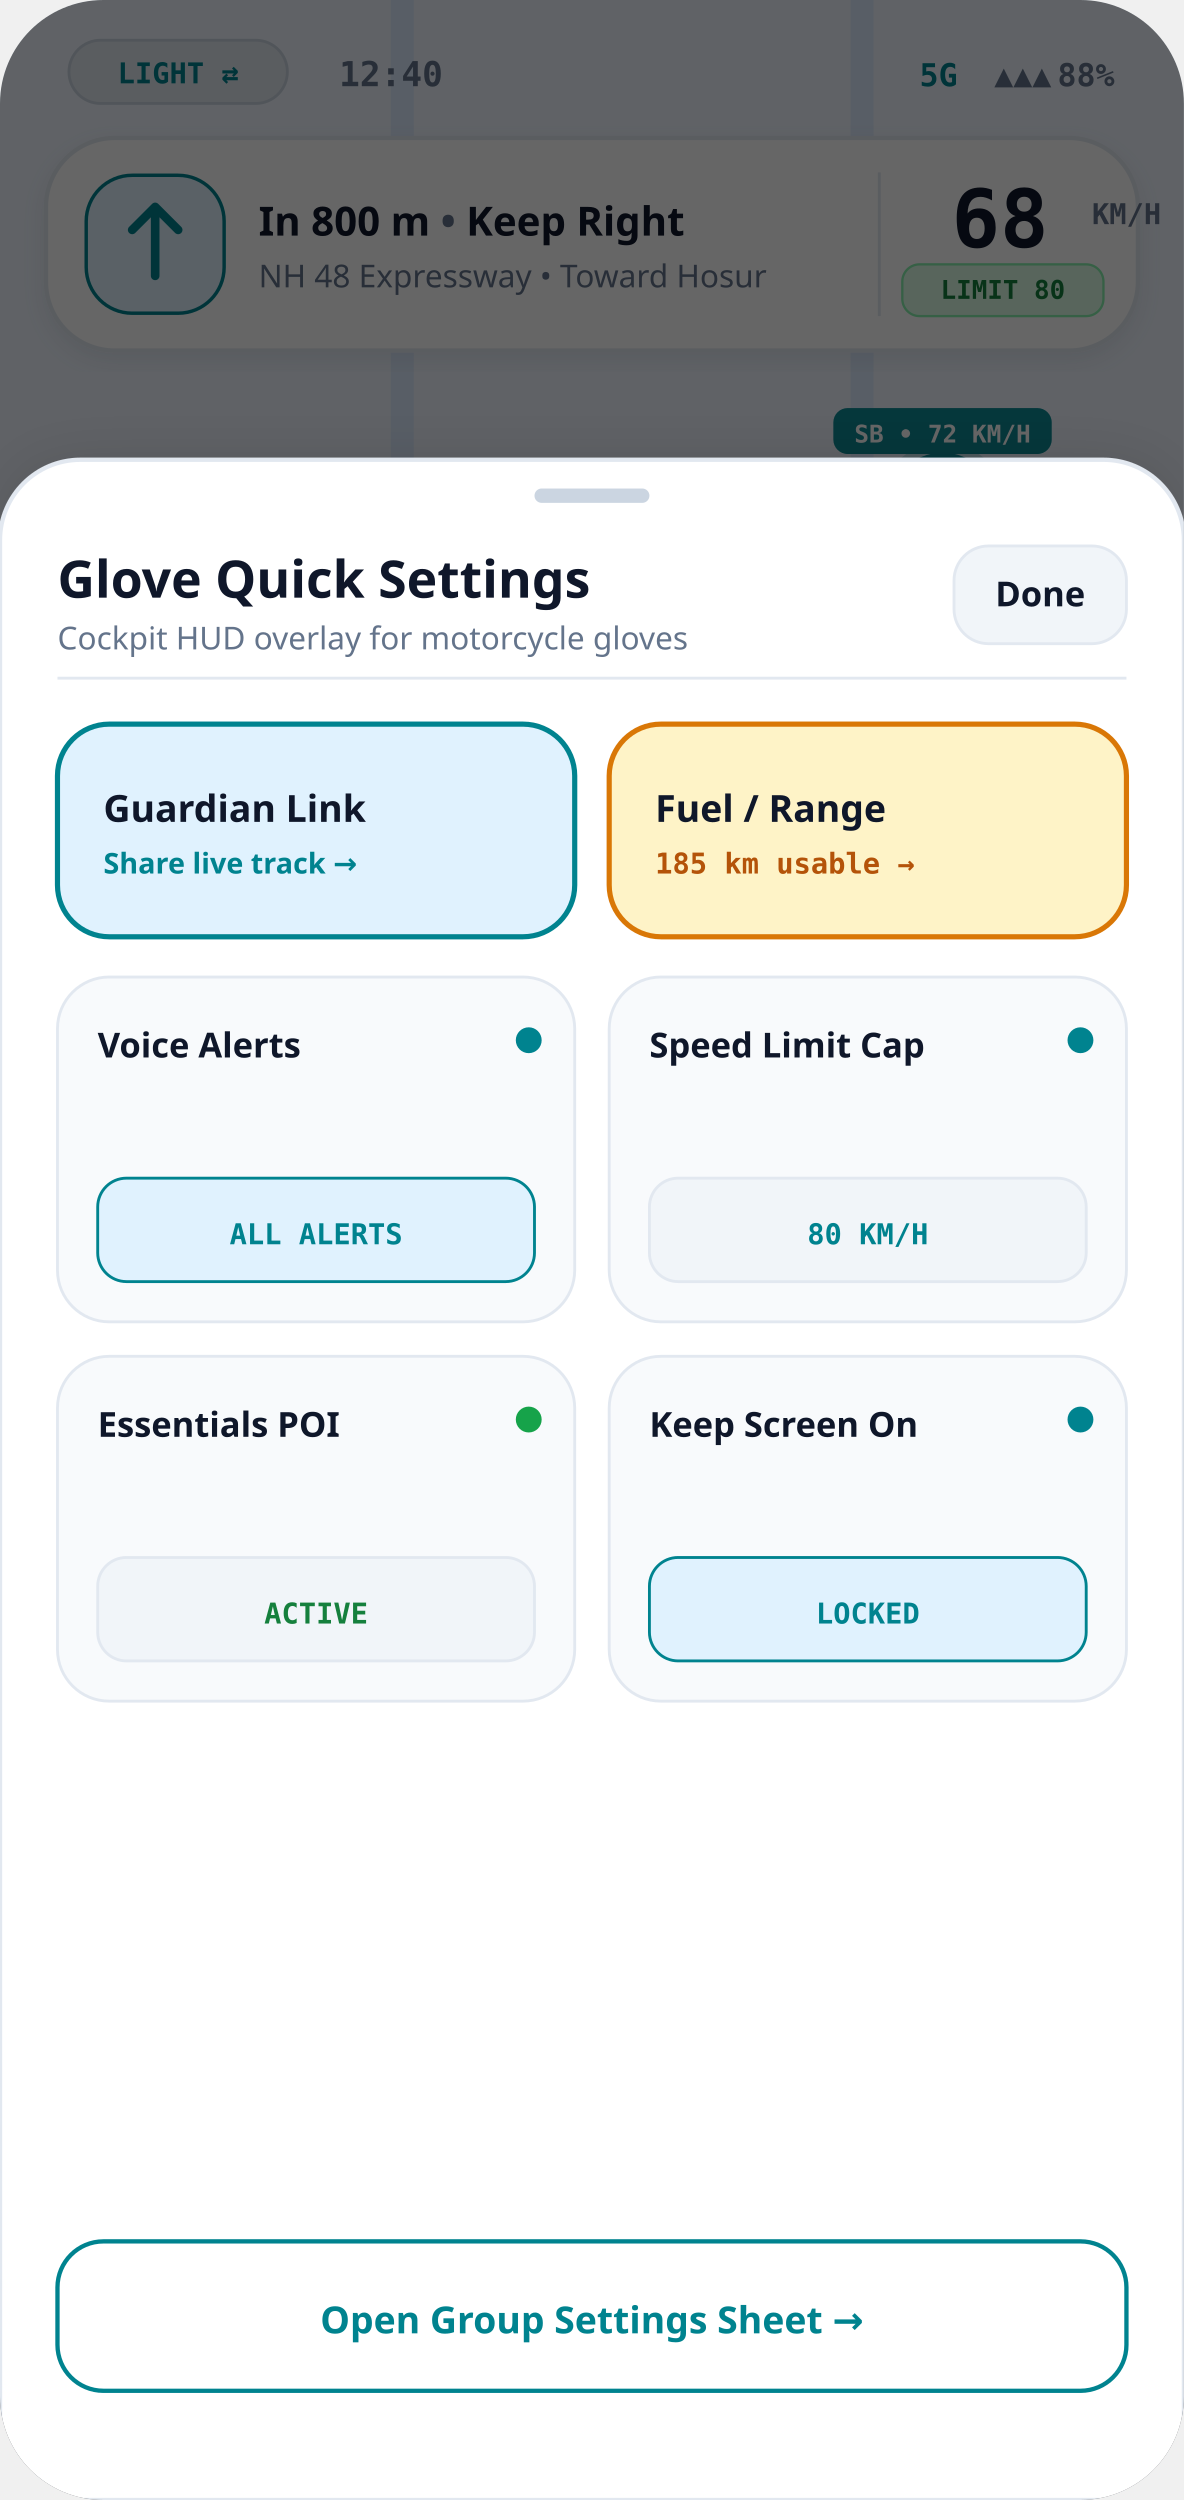
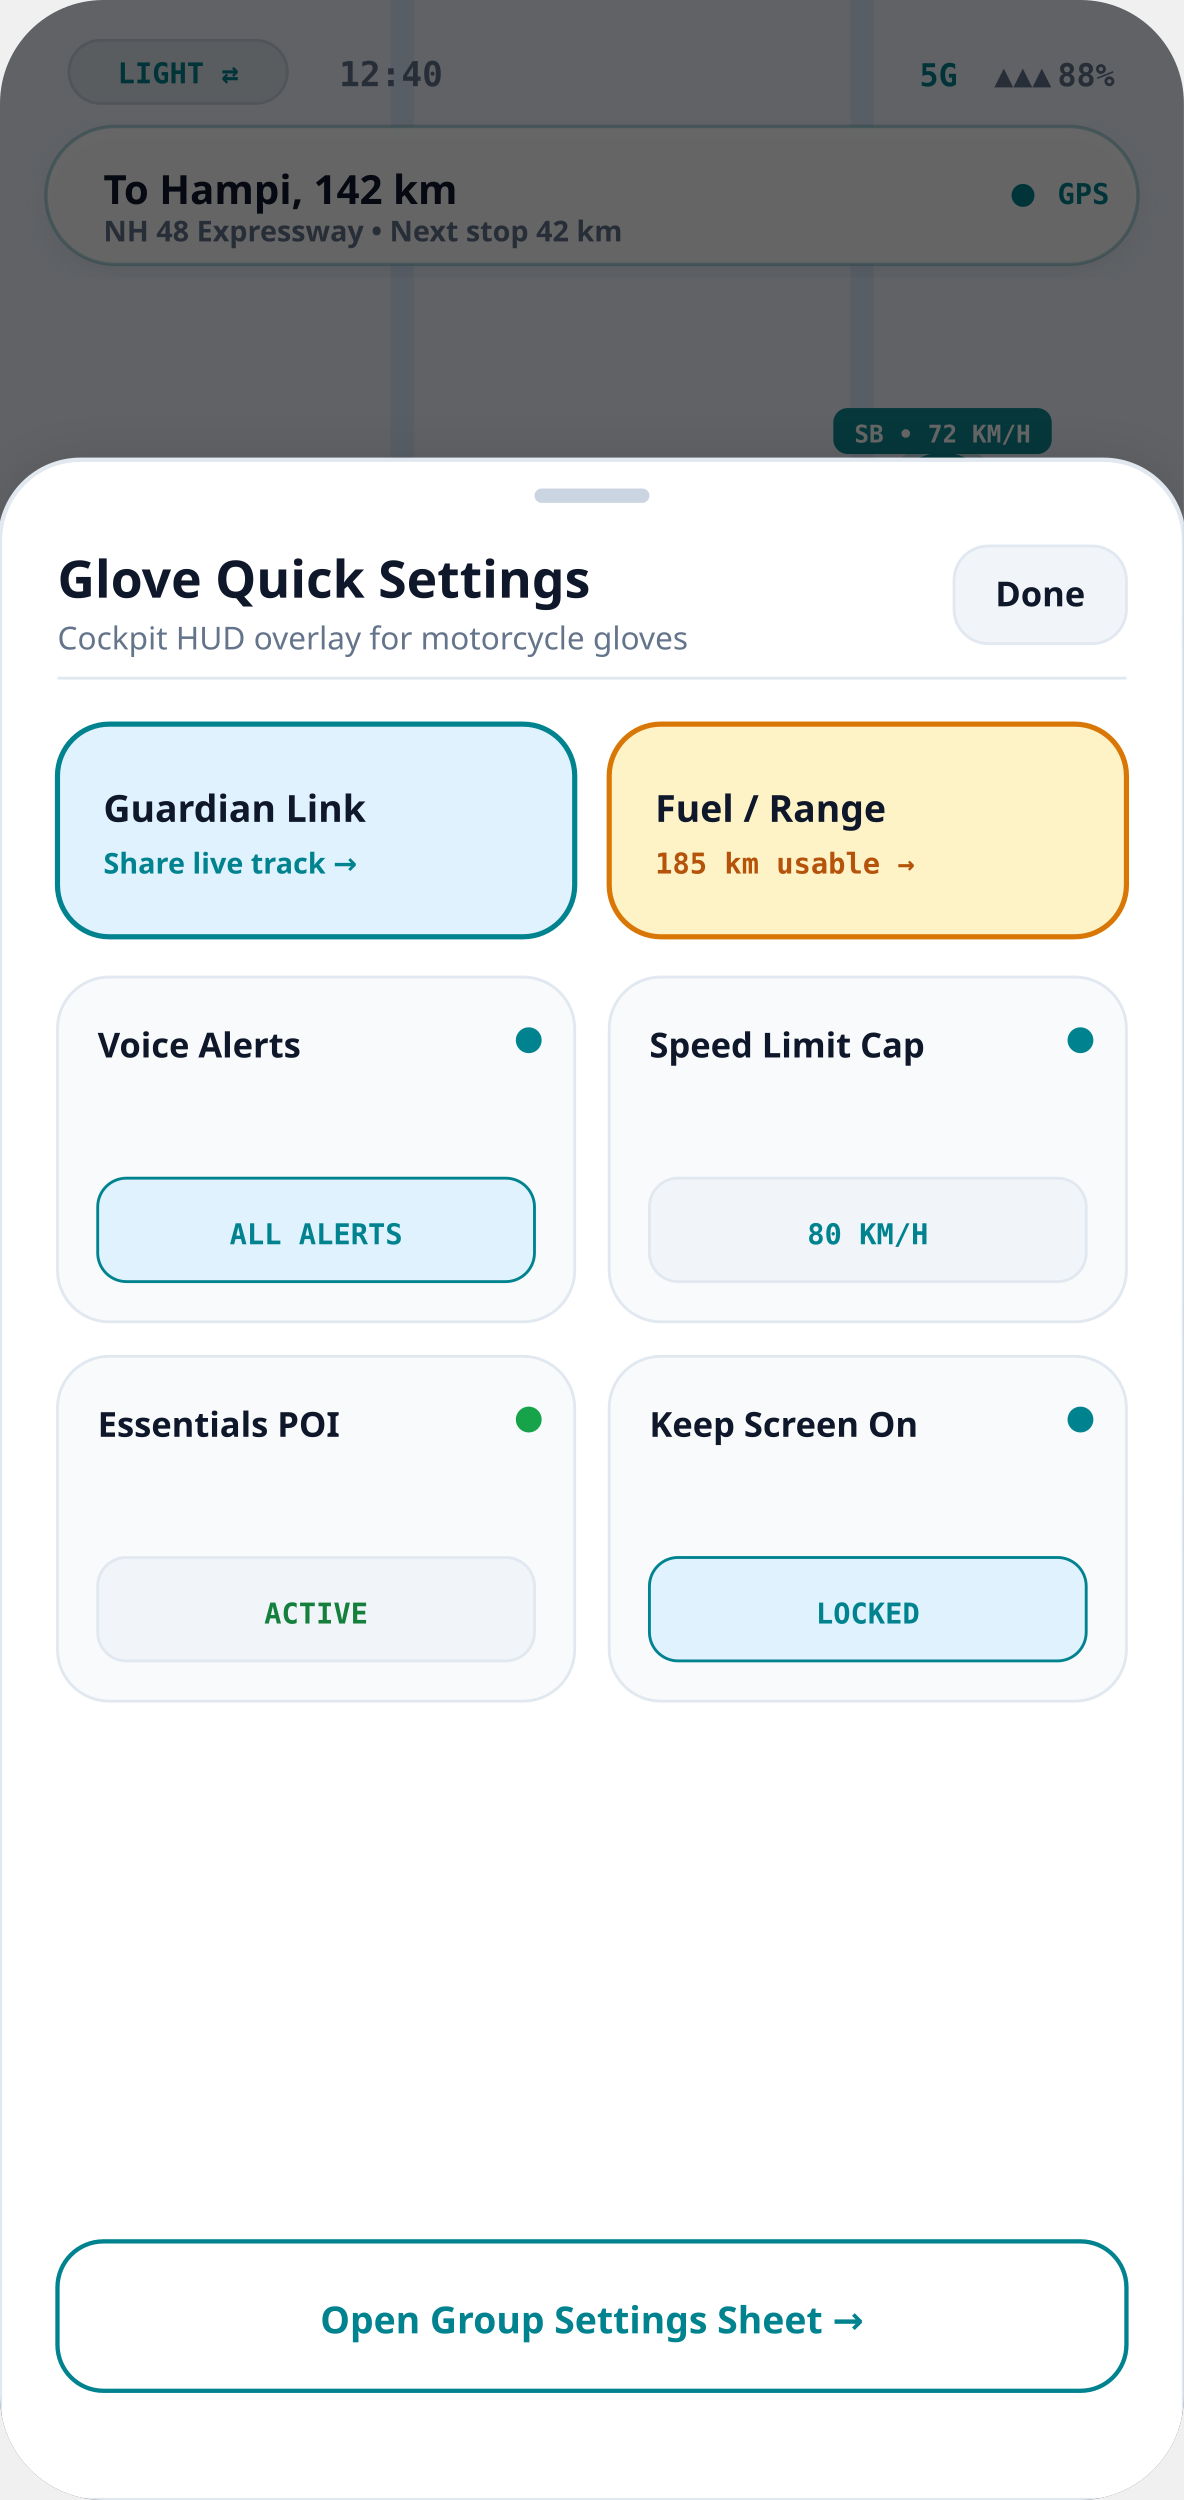
<svg xmlns="http://www.w3.org/2000/svg" width="412" height="870" viewBox="0 0 412 870" fill="none">
  <defs>
    <filter id="shadow-card-light" x="-10%" y="-10%" width="120%" height="120%">
      <feDropShadow dx="0" dy="3" stdDeviation="4" flood-color="#64748B" flood-opacity="0.14" />
    </filter>
    <filter id="shadow-popup-light" x="-10%" y="-10%" width="120%" height="120%">
      <feDropShadow dx="0" dy="6" stdDeviation="12" flood-color="#0F172A" flood-opacity="0.18" />
    </filter>
    <clipPath id="screen-clip">
      <rect width="412" height="870" rx="36" fill="#F8FAFC" />
    </clipPath>
  </defs>
  <g id="CoRoute_Popup_QuickSettings_Light" clip-path="url(#screen-clip)">
    <rect width="412" height="870" fill="#F8FAFC" />
    <g id="Map_Network" opacity="0.95">
      <rect width="412" height="870" fill="#EFF6FF" />
      <path d="M-20 220 H432" stroke="#DBEAFE" stroke-width="8" />
      <path d="M-20 460 H432" stroke="#DBEAFE" stroke-width="10" />
      <path d="M140 -20 V890" stroke="#DBEAFE" stroke-width="8" />
      <path d="M300 -20 V890" stroke="#DBEAFE" stroke-width="8" />
      <path d="M-20 620 Q160 400 432 540" stroke="#DBEAFE" stroke-width="16" />
      <text x="32" y="200" fill="#94A3B8" font-size="11" font-weight="700" font-family="JetBrains Mono, monospace">NH 48 EXPRESSWAY</text>
      <text x="32" y="440" fill="#94A3B8" font-size="11" font-weight="700" font-family="JetBrains Mono, monospace">NICE ROAD INTERCHANGE</text>
      <path d="M70 660 Q140 540 190 460 T290 320 L330 180" stroke="#00838F" stroke-width="6" stroke-linecap="round" stroke-linejoin="round" />
      <path d="M70 660 Q140 540 190 460 T290 320 L330 180" stroke="#FFFFFF" stroke-width="2" stroke-linecap="round" stroke-dasharray="5 7" opacity="0.9" />
      <g id="Marker_Sweeper_RK" transform="translate(68, 646)">
        <circle r="16" fill="#FFFFFF" stroke="#BD5B00" stroke-width="3" />
        <text y="4" text-anchor="middle" fill="#BD5B00" font-size="11" font-weight="700" font-family="JetBrains Mono, monospace">RK</text>
        <rect x="-38" y="20" width="76" height="16" rx="5" fill="#FFFFFF" stroke="#BD5B00" stroke-width="1" />
        <text y="32" text-anchor="middle" fill="#BD5B00" font-size="8" font-weight="800" font-family="JetBrains Mono, monospace">RK • 64 KM/H</text>
      </g>
      <g id="Marker_Pack_VP" transform="translate(188, 446)">
        <circle r="16" fill="#FFFFFF" stroke="#16A34A" stroke-width="2.5" />
        <text y="4" text-anchor="middle" fill="#16A34A" font-size="11" font-weight="700" font-family="JetBrains Mono, monospace">VP</text>
        <rect x="-38" y="20" width="76" height="16" rx="5" fill="#FFFFFF" stroke="#16A34A" stroke-width="1" />
        <text y="32" text-anchor="middle" fill="#16A34A" font-size="8" font-weight="800" font-family="JetBrains Mono, monospace">VP • 68 KM/H</text>
      </g>
      <g id="Marker_Lead_SB" transform="translate(328, 176)">
        <circle r="22" fill="rgba(0,131,143,0.2)" />
        <circle r="17" fill="#FFFFFF" stroke="#00838F" stroke-width="3" />
        <text y="4" text-anchor="middle" fill="#00838F" font-size="12" font-weight="800" font-family="JetBrains Mono, monospace">SB</text>
        <rect x="-38" y="-34" width="76" height="16" rx="5" fill="#00838F" />
        <text y="-22" text-anchor="middle" fill="#FFFFFF" font-size="8.5" font-weight="900" font-family="JetBrains Mono, monospace">SB • 72 KM/H</text>
      </g>
    </g>
    <g id="System_Status_Bar" transform="translate(24, 14)">
      <g id="btn_theme_toggle">
        <rect x="0" y="0" width="76" height="22" rx="11" fill="#E2E8F0" stroke="#CBD5E1" stroke-width="1" />
        <text x="38" y="15" text-anchor="middle" fill="#00838F" font-size="10" font-weight="800" font-family="JetBrains Mono, monospace">LIGHT ⇄</text>
      </g>
      <text x="94" y="16" fill="#64748B" font-size="12" font-weight="700" font-family="JetBrains Mono, monospace">12:40</text>
      <text x="296" y="16" fill="#00838F" font-size="11" font-weight="800" font-family="JetBrains Mono, monospace">5G</text>
      <text x="322" y="16" fill="#64748B" font-size="11" font-weight="700" font-family="JetBrains Mono, monospace">▲▲▲</text>
      <text x="344" y="16" fill="#64748B" font-size="11" font-weight="700" font-family="JetBrains Mono, monospace">88%</text>
    </g>
-     <g id="Top_Guidance_HUD" transform="translate(16, 48)">
-       <rect width="380" height="74" rx="24" fill="#FFFFFF" stroke="#E2E8F0" stroke-width="1.5" filter="url(#shadow-card-light)" />
-       <rect x="14" y="13" width="48" height="48" rx="16" fill="#E0F2FE" stroke="#00838F" stroke-width="1.2" />
-       <path d="M38 24 L38 48 M38 24 L30 32 M38 24 L46 32" stroke="#00838F" stroke-width="3" stroke-linecap="round" stroke-linejoin="round" />
-       <text x="74" y="34" fill="#0F172A" font-size="14" font-weight="800" font-family="Plus Jakarta Sans, sans-serif">In 800 m <tspan fill="#64748B">•</tspan> Keep Right</text>
-       <text x="74" y="52" fill="#64748B" font-size="11" font-weight="500" font-family="Plus Jakarta Sans, sans-serif">NH 48 Expressway • Toward Hosur</text>
-       <line x1="290" y1="12" x2="290" y2="62" stroke="#E2E8F0" stroke-width="1" />
-       <text x="332" y="38" text-anchor="middle" fill="#0F172A" font-size="28" font-weight="800" font-family="JetBrains Mono, monospace">68</text>
-       <text x="364" y="30" fill="#64748B" font-size="10" font-weight="700" font-family="JetBrains Mono, monospace">KM/H</text>
-       <rect x="298" y="44" width="70" height="18" rx="6" fill="#DCFCE7" stroke="#86EFAC" stroke-width="0.8" />
-       <text x="333" y="56" text-anchor="middle" fill="#15803D" font-size="9" font-weight="800" font-family="JetBrains Mono, monospace">LIMIT 80</text>
+     <g id="Minimal_Cockpit_Top_Bar" transform="translate(16, 44)">
+       <rect width="380" height="48" rx="24" fill="rgba(255,255,255,0.92)" stroke="rgba(0,131,143,0.3)" stroke-width="1.2" filter="url(#shadow-card-light)" />
+       <text x="20" y="27" fill="#0F172A" font-size="14" font-weight="800" font-family="Plus Jakarta Sans, sans-serif">To Hampi, 142 km</text>
+       <text x="20" y="40" fill="#64748B" font-size="10" font-weight="600" font-family="Plus Jakarta Sans, sans-serif">NH 48 Expressway • Next stop 42 km</text>
+       <circle cx="340" cy="24" r="4" fill="#00838F" />
+       <text x="352" y="27" fill="#00838F" font-size="10" font-weight="800" font-family="JetBrains Mono, monospace">GPS</text>
    </g>
    <g id="btn_orbit_fab" transform="translate(16, 360)">
      <circle cx="26" cy="26" r="26" fill="#FFFFFF" stroke="#D97706" stroke-width="2.5" filter="url(#shadow-card-light)" />
      <g transform="translate(26, 26)">
        <ellipse rx="16" ry="7" fill="none" stroke="#D97706" stroke-width="2" transform="rotate(-30)" />
        <ellipse rx="16" ry="7" fill="none" stroke="#D97706" stroke-width="2" transform="rotate(30)" />
        <circle r="4" fill="#D97706" />
      </g>
    </g>
-     <g id="Bottom_Cockpit_Controls" transform="translate(0, 680)">
-       <g id="Dock_Row" transform="translate(16, 0)">
-         <g id="btn_dock_sos">
-           <rect width="56" height="56" rx="18" fill="#DC2626" stroke="#EF4444" stroke-width="1.5" filter="url(#shadow-card-light)" />
-           <path d="M28 16 L40 38 H16 Z" fill="none" stroke="#FFFFFF" stroke-width="2.2" stroke-linejoin="round" />
-           <line x1="28" y1="24" x2="28" y2="30" stroke="#FFFFFF" stroke-width="2.2" stroke-linecap="round" />
-           <circle cx="28" cy="34" r="1.2" fill="#FFFFFF" />
-           <text x="28" y="48" text-anchor="middle" fill="#FFFFFF" font-size="9" font-weight="800" font-family="Plus Jakarta Sans, sans-serif">SOS</text>
+     <g id="Map_Side_Controls" transform="translate(352, 530)">
+       <g id="btn_side_brightness" transform="translate(0, 0)">
+         <circle cx="22" cy="22" r="22" fill="#FFFFFF" stroke="#CBD5E1" stroke-width="1.2" filter="url(#shadow-card-light)" />
+         <circle cx="22" cy="22" r="6" fill="none" stroke="#D97706" stroke-width="2" />
+         <line x1="22" y1="10" x2="22" y2="13" stroke="#D97706" stroke-width="2" stroke-linecap="round" />
+         <line x1="22" y1="31" x2="22" y2="34" stroke="#D97706" stroke-width="2" stroke-linecap="round" />
+       </g>
+       <g id="btn_side_recenter" transform="translate(0, 52)">
+         <circle cx="22" cy="22" r="22" fill="#FFFFFF" stroke="#00838F" stroke-width="1.8" filter="url(#shadow-card-light)" />
+         <circle cx="22" cy="22" r="7" fill="none" stroke="#00838F" stroke-width="2" />
+         <circle cx="22" cy="22" r="2.5" fill="#00838F" />
+         <line x1="22" y1="9" x2="22" y2="12" stroke="#00838F" stroke-width="2" />
+         <line x1="22" y1="32" x2="22" y2="35" stroke="#00838F" stroke-width="2" />
+         <line x1="9" y1="22" x2="12" y2="22" stroke="#00838F" stroke-width="2" />
+         <line x1="32" y1="22" x2="35" y2="22" stroke="#00838F" stroke-width="2" />
+       </g>
+       <g id="btn_side_sheet" transform="translate(0, 104)">
+         <circle cx="22" cy="22" r="22" fill="#FFFFFF" stroke="#CBD5E1" stroke-width="1.2" filter="url(#shadow-card-light)" />
+         <path d="M15 25 L22 18 L29 25" fill="none" stroke="#0F172A" stroke-width="2.2" stroke-linecap="round" stroke-linejoin="round" />
+       </g>
+     </g>
+     <g id="btn_cockpit_sos" transform="translate(16, 686)">
+       <circle cx="28" cy="28" r="28" fill="#DC2626" stroke="#EF4444" stroke-width="2" filter="url(#shadow-card-light)" />
+       <path d="M28 17 L39 37 H17 Z" fill="none" stroke="#FFFFFF" stroke-width="2.2" stroke-linejoin="round" />
+       <line x1="28" y1="24" x2="28" y2="30" stroke="#FFFFFF" stroke-width="2.2" stroke-linecap="round" />
+       <circle cx="28" cy="34" r="1.2" fill="#FFFFFF" />
+       <text x="28" y="46" text-anchor="middle" fill="#FFFFFF" font-size="8" font-weight="900" font-family="Plus Jakarta Sans, sans-serif">SOS</text>
+     </g>
+     <g id="Collapsed_Bottom_Sheet" transform="translate(0, 752)">
+       <path d="M0 20 C0 8.954 8.954 0 20 0 H392 C403.046 0 412 8.954 412 20 V118 H0 Z" fill="#FFFFFF" stroke="#E2E8F0" stroke-width="1.2" filter="url(#shadow-card-light)" />
+       <rect x="188" y="8" width="36" height="4" rx="2" fill="#CBD5E1" />
+       <g id="Metrics_2x2_Grid" transform="translate(24, 22)">
+         <g id="metric_remaining" transform="translate(0, 0)">
+           <text x="0" y="24" fill="#0F172A" font-size="20" font-weight="900" font-family="Plus Jakarta Sans, sans-serif">142 km</text>
+           <text x="0" y="38" fill="#64748B" font-size="10" font-weight="700" font-family="Plus Jakarta Sans, sans-serif">left</text>
        </g>
-         <g id="Shortcuts_Dock" transform="translate(66, 0)">
-           <rect width="314" height="56" rx="18" fill="#FFFFFF" stroke="#E2E8F0" stroke-width="1.5" filter="url(#shadow-card-light)" />
-           <g id="btn_dock_mic" transform="translate(6, 6)">
-             <rect width="56" height="44" rx="12" fill="#F1F5F9" stroke="#E2E8F0" stroke-width="1" />
-             <path d="M28 14 V24 M24 18 C24 22 32 22 32 18" stroke="#00838F" stroke-width="2" stroke-linecap="round" />
-             <text x="28" y="34" text-anchor="middle" fill="#00838F" font-size="9" font-weight="800" font-family="JetBrains Mono, monospace">MIC</text>
-           </g>
-           <g id="btn_dock_stop" transform="translate(68, 6)">
-             <rect width="56" height="44" rx="12" fill="#F1F5F9" stroke="#E2E8F0" stroke-width="1" />
-             <rect x="22" y="14" width="12" height="12" rx="3" stroke="#BD5B00" stroke-width="2" fill="none" />
-             <text x="28" y="34" text-anchor="middle" fill="#BD5B00" font-size="9" font-weight="800" font-family="JetBrains Mono, monospace">STOP</text>
-           </g>
-           <g id="btn_dock_fuel" transform="translate(130, 6)">
-             <rect width="56" height="44" rx="12" fill="#F1F5F9" stroke="#E2E8F0" stroke-width="1" />
-             <path d="M24 26 V16 H30 V26 M32 18 H34 V22 H32" stroke="#00838F" stroke-width="1.8" stroke-linecap="round" stroke-linejoin="round" />
-             <text x="28" y="34" text-anchor="middle" fill="#00838F" font-size="9" font-weight="800" font-family="JetBrains Mono, monospace">FUEL</text>
-           </g>
-           <g id="btn_dock_guardian" transform="translate(192, 6)">
-             <rect width="56" height="44" rx="12" fill="#E0F2FE" stroke="#00838F" stroke-width="1.3" />
-             <path d="M24 22 L28 18 M26 17 L30 13" stroke="#00838F" stroke-width="2" stroke-linecap="round" />
-             <text x="28" y="34" text-anchor="middle" fill="#00838F" font-size="9" font-weight="900" font-family="JetBrains Mono, monospace">LINK</text>
-           </g>
-           <g id="btn_dock_more" transform="translate(254, 6)">
-             <rect width="54" height="44" rx="12" fill="#F1F5F9" stroke="#E2E8F0" stroke-width="1" />
-             <rect x="23" y="14" width="4" height="4" rx="1" fill="#00838F" />
-             <rect x="29" y="14" width="4" height="4" rx="1" fill="#00838F" />
-             <rect x="23" y="20" width="4" height="4" rx="1" fill="#00838F" />
-             <rect x="29" y="20" width="4" height="4" rx="1" fill="#00838F" />
-             <text x="27" y="34" text-anchor="middle" fill="#00838F" font-size="9" font-weight="800" font-family="JetBrains Mono, monospace">MORE</text>
-           </g>
+         <line x1="88" y1="8" x2="88" y2="44" stroke="#E2E8F0" stroke-width="1" />
+         <g id="metric_eta" transform="translate(100, 0)">
+           <text x="0" y="24" fill="#0F172A" font-size="20" font-weight="900" font-family="Plus Jakarta Sans, sans-serif">4:35 PM</text>
+           <text x="0" y="38" fill="#64748B" font-size="10" font-weight="700" font-family="Plus Jakarta Sans, sans-serif">ETA</text>
        </g>
-       </g>
-       <g id="Collapsed_Bottom_Sheet" transform="translate(0, 68)">
-         <path d="M0 24 C0 10.745 10.745 0 24 0 H388 C401.255 0 412 10.745 412 24 V130 H0 Z" fill="#FFFFFF" stroke="#E2E8F0" stroke-width="1.5" filter="url(#shadow-card-light)" />
-         <rect x="186" y="8" width="40" height="5" rx="2.5" fill="#CBD5E1" />
-         <g id="btn_convoy_header">
-           <text x="20" y="38" fill="#0F172A" font-size="13" font-weight="800" font-family="Plus Jakarta Sans, sans-serif">Bangalore Highway Convoy</text>
-           <rect x="180" y="24" width="60" height="18" rx="9" fill="#E0F2FE" stroke="#00838F" stroke-width="0.8" />
-           <text x="210" y="36" text-anchor="middle" fill="#00838F" font-size="9" font-weight="800" font-family="Plus Jakarta Sans, sans-serif">3 Riders</text>
-           <text x="392" y="38" text-anchor="end" fill="#64748B" font-size="11" font-weight="700" font-family="JetBrains Mono, monospace">ETA 14:15 • 82 km</text>
+         <line x1="190" y1="8" x2="190" y2="44" stroke="#E2E8F0" stroke-width="1" />
+         <g id="metric_riding" transform="translate(202, 0)">
+           <text x="0" y="24" fill="#0F172A" font-size="20" font-weight="900" font-family="Plus Jakarta Sans, sans-serif">5/8</text>
+           <text x="0" y="38" fill="#64748B" font-size="10" font-weight="700" font-family="Plus Jakarta Sans, sans-serif">riding</text>
        </g>
-         <g id="btn_fuel_strip" transform="translate(16, 50)">
-           <rect width="380" height="42" rx="14" fill="#F8FAFC" stroke="#E2E8F0" stroke-width="1" />
-           <circle cx="16" cy="21" r="5" fill="#D97706" />
-           <text x="28" y="25" fill="#334155" font-size="11" font-weight="600" font-family="Plus Jakarta Sans, sans-serif">Usable Range: <tspan fill="#0F172A" font-weight="800" font-family="JetBrains Mono, monospace">185 km</tspan>
-           </text>
-           <path d="M260 21 L270 21 M263 17 L267 25" stroke="#00838F" stroke-width="1.8" stroke-linecap="round" />
-           <text x="364" y="25" text-anchor="end" fill="#00838F" font-size="11" font-weight="800" font-family="Plus Jakarta Sans, sans-serif">Guardian Active</text>
+         <line x1="264" y1="8" x2="264" y2="44" stroke="#E2E8F0" stroke-width="1" />
+         <g id="metric_spread" transform="translate(276, 0)">
+           <text x="0" y="24" fill="#0F172A" font-size="20" font-weight="900" font-family="Plus Jakarta Sans, sans-serif">2.1 km</text>
+           <text x="0" y="38" fill="#64748B" font-size="10" font-weight="700" font-family="Plus Jakarta Sans, sans-serif">spread</text>
        </g>
      </g>
    </g>
    <rect id="btn_modal_backdrop" width="412" height="870" fill="#000000" fill-opacity="0.6" />
    <g id="InCockpit_Settings_Modal" transform="translate(0, 160)">
      <path d="M0 28 C0 12.536 12.536 0 28 0 H384 C399.464 0 412 12.536 412 28 V710 H0 Z" fill="#FFFFFF" stroke="#E2E8F0" stroke-width="1.5" filter="url(#shadow-popup-light)" />
      <rect x="186" y="10" width="40" height="5" rx="2.5" fill="#CBD5E1" />
      <g transform="translate(20, 24)">
        <text x="0" y="24" fill="#0F172A" font-size="18" font-weight="900" font-family="Plus Jakarta Sans, sans-serif">Glove Quick Settings</text>
        <text x="0" y="42" fill="#64748B" font-size="11" font-weight="500" font-family="Plus Jakarta Sans, sans-serif">Cockpit HUD overlay for motorcycle gloves</text>
        <g id="btn_close_popup">
          <rect x="312" y="6" width="60" height="34" rx="12" fill="#F1F5F9" stroke="#E2E8F0" stroke-width="1" />
          <text x="342" y="27" text-anchor="middle" fill="#0F172A" font-size="12" font-weight="700" font-family="Plus Jakarta Sans, sans-serif">Done</text>
        </g>
        <line x1="0" y1="52" x2="372" y2="52" stroke="#E2E8F0" stroke-width="1" />
      </g>
      <g transform="translate(20, 92)">
        <g id="btn_hero_guardian">
          <rect width="180" height="74" rx="18" fill="#E0F2FE" stroke="#00838F" stroke-width="1.8" />
          <text x="16" y="34" fill="#0F172A" font-size="13" font-weight="800" font-family="Plus Jakarta Sans, sans-serif">Guardian Link</text>
          <text x="16" y="52" fill="#00838F" font-size="10" font-weight="600" font-family="Plus Jakarta Sans, sans-serif">Share live track →</text>
        </g>
        <g id="btn_hero_fuel" transform="translate(192, 0)">
          <rect width="180" height="74" rx="18" fill="#FEF3C7" stroke="#D97706" stroke-width="1.8" />
          <text x="16" y="34" fill="#0F172A" font-size="13" font-weight="800" font-family="Plus Jakarta Sans, sans-serif">Fuel / Range</text>
          <text x="16" y="52" fill="#B45309" font-size="10" font-weight="600" font-family="JetBrains Mono, monospace">185 km usable →</text>
        </g>
      </g>
      <g transform="translate(20, 180)">
        <g transform="translate(0, 0)">
          <rect width="180" height="120" rx="18" fill="#F8FAFC" stroke="#E2E8F0" stroke-width="1" />
          <text x="14" y="28" fill="#0F172A" font-size="12" font-weight="800" font-family="Plus Jakarta Sans, sans-serif">Voice Alerts</text>
          <circle cx="164" cy="22" r="4.5" fill="#00838F" />
          <rect x="14" y="70" width="152" height="36" rx="10" fill="#E0F2FE" stroke="#00838F" stroke-width="1" />
          <text x="90" y="93" text-anchor="middle" fill="#00838F" font-size="10" font-weight="800" font-family="JetBrains Mono, monospace">ALL ALERTS</text>
        </g>
        <g transform="translate(192, 0)">
          <rect width="180" height="120" rx="18" fill="#F8FAFC" stroke="#E2E8F0" stroke-width="1" />
          <text x="14" y="28" fill="#0F172A" font-size="12" font-weight="800" font-family="Plus Jakarta Sans, sans-serif">Speed Limit Cap</text>
          <circle cx="164" cy="22" r="4.5" fill="#00838F" />
          <rect x="14" y="70" width="152" height="36" rx="10" fill="#F1F5F9" stroke="#E2E8F0" stroke-width="1" />
          <text x="90" y="93" text-anchor="middle" fill="#00838F" font-size="10" font-weight="800" font-family="JetBrains Mono, monospace">80 KM/H</text>
        </g>
        <g transform="translate(0, 132)">
          <rect width="180" height="120" rx="18" fill="#F8FAFC" stroke="#E2E8F0" stroke-width="1" />
          <text x="14" y="28" fill="#0F172A" font-size="12" font-weight="800" font-family="Plus Jakarta Sans, sans-serif">Essentials POI</text>
          <circle cx="164" cy="22" r="4.5" fill="#16A34A" />
          <rect x="14" y="70" width="152" height="36" rx="10" fill="#F1F5F9" stroke="#E2E8F0" stroke-width="1" />
          <text x="90" y="93" text-anchor="middle" fill="#15803D" font-size="10" font-weight="800" font-family="JetBrains Mono, monospace">ACTIVE</text>
        </g>
        <g transform="translate(192, 132)">
          <rect width="180" height="120" rx="18" fill="#F8FAFC" stroke="#E2E8F0" stroke-width="1" />
          <text x="14" y="28" fill="#0F172A" font-size="12" font-weight="800" font-family="Plus Jakarta Sans, sans-serif">Keep Screen On</text>
          <circle cx="164" cy="22" r="4.5" fill="#00838F" />
          <rect x="14" y="70" width="152" height="36" rx="10" fill="#E0F2FE" stroke="#00838F" stroke-width="1" />
          <text x="90" y="93" text-anchor="middle" fill="#00838F" font-size="10" font-weight="800" font-family="JetBrains Mono, monospace">LOCKED</text>
        </g>
      </g>
      <g id="btn_open_group_settings" transform="translate(20, 620)">
        <rect width="372" height="52" rx="16" fill="#FFFFFF" stroke="#00838F" stroke-width="1.5" />
        <text x="186" y="32" text-anchor="middle" fill="#00838F" font-size="13" font-weight="800" font-family="Plus Jakarta Sans, sans-serif">Open Group Settings Sheet →</text>
      </g>
    </g>
  </g>
</svg>
